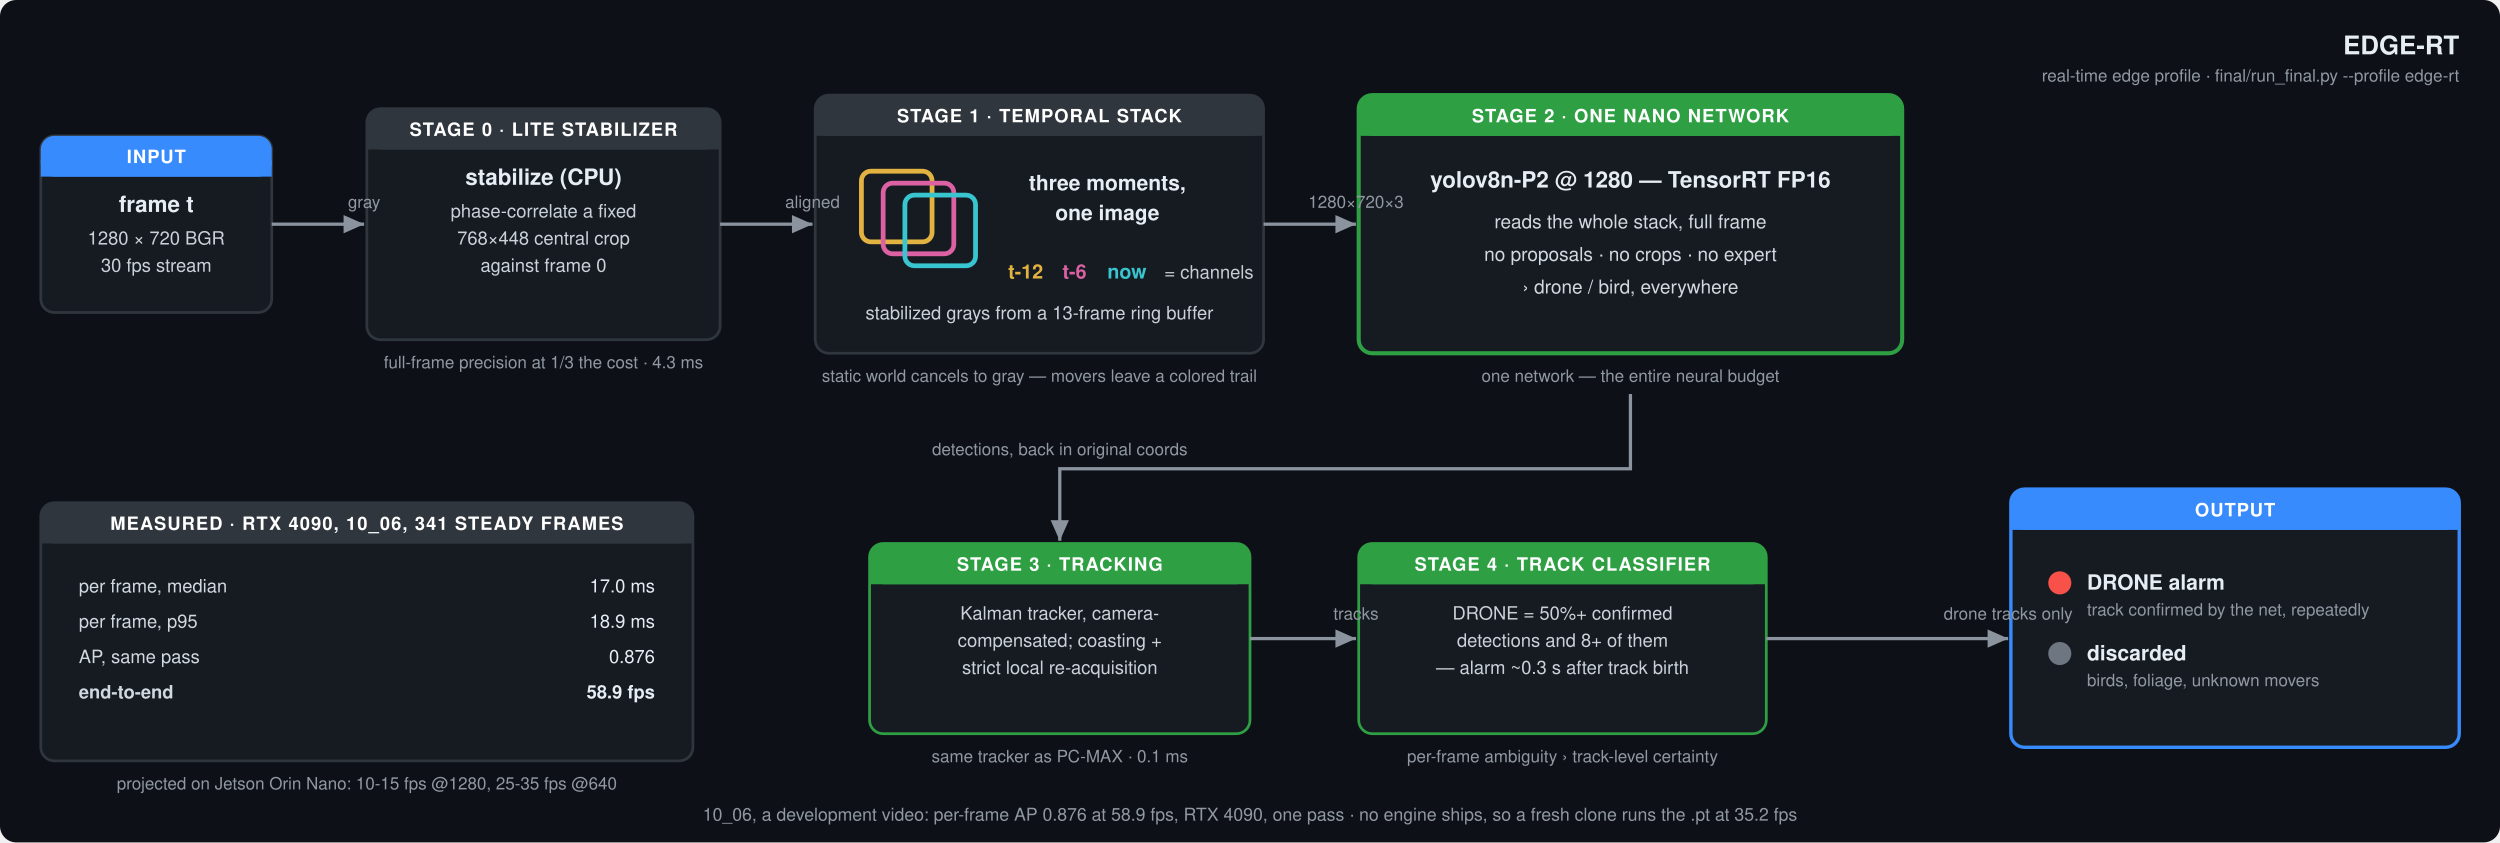
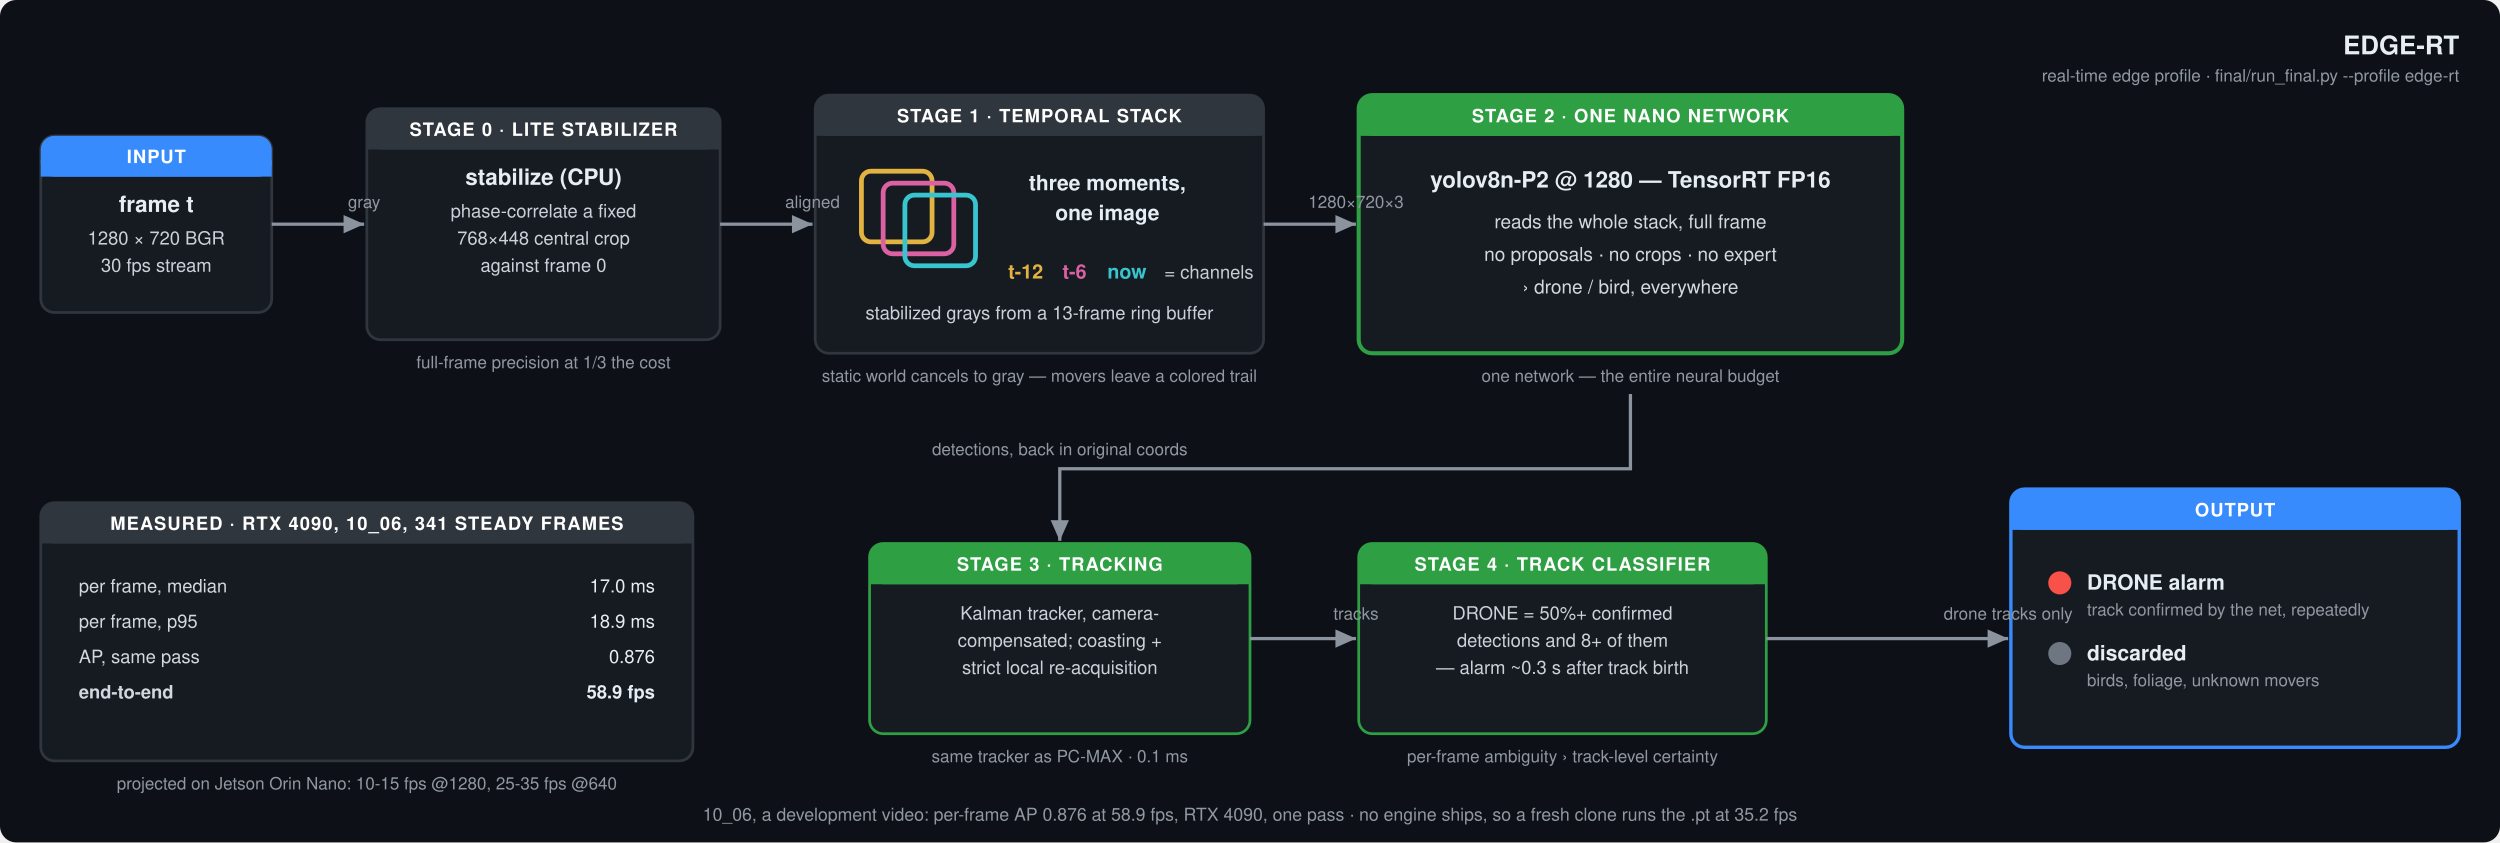
<svg xmlns="http://www.w3.org/2000/svg" width="1840" height="620" viewBox="0 0 1840 620" font-family="Segoe UI, Helvetica, Arial, sans-serif">
  <rect width="1840" height="620" fill="#0d1117" rx="12" />
  <defs>
    <marker id="ar" viewBox="0 0 10 10" refX="9" refY="5" markerWidth="7" markerHeight="7" orient="auto-start-reverse">
      <path d="M 0 1 L 9 5 L 0 9 z" fill="#8b949e" />
    </marker>
  </defs>
  <text x="1810" y="40" text-anchor="end" font-size="19" font-weight="700" fill="#e6edf3">EDGE-RT</text>
  <text x="1810" y="60" text-anchor="end" font-size="12.5" fill="#9198a1">real-time edge profile · final/run_final.py --profile edge-rt</text>
  <rect x="30" y="100" width="170" height="130" rx="10" fill="#161b22" stroke="#30363d" stroke-width="2" />
  <rect x="30" y="100" width="170" height="30" rx="10" fill="#388bfd" />
  <rect x="30" y="118" width="170" height="12" fill="#388bfd" />
  <text x="115.0" y="120" text-anchor="middle" font-size="13.5" font-weight="700" fill="#ffffff" letter-spacing="0.8">INPUT</text>
  <text x="115.0" y="156" text-anchor="middle" font-size="16.5" font-weight="700" fill="#e6edf3">frame t</text>
  <text x="115.0" y="180" text-anchor="middle" font-size="13.5" fill="#e6edf3" opacity="0.87">1280 × 720 BGR</text>
  <text x="115.0" y="200" text-anchor="middle" font-size="13.5" fill="#e6edf3" opacity="0.87">30 fps stream</text>
  <rect x="270" y="80" width="260" height="170" rx="10" fill="#161b22" stroke="#30363d" stroke-width="2" />
  <rect x="270" y="80" width="260" height="30" rx="10" fill="#30363d" />
  <rect x="270" y="98" width="260" height="12" fill="#30363d" />
  <text x="400.0" y="100" text-anchor="middle" font-size="13.5" font-weight="700" fill="#ffffff" letter-spacing="0.8">STAGE 0 · LITE STABILIZER</text>
  <text x="400.0" y="136" text-anchor="middle" font-size="16.5" font-weight="700" fill="#e6edf3">stabilize (CPU)</text>
  <text x="400.0" y="160" text-anchor="middle" font-size="13.5" fill="#e6edf3" opacity="0.87">phase-correlate a fixed</text>
  <text x="400.0" y="180" text-anchor="middle" font-size="13.5" fill="#e6edf3" opacity="0.87">768×448 central crop</text>
  <text x="400.0" y="200" text-anchor="middle" font-size="13.5" fill="#e6edf3" opacity="0.87">against frame 0</text>
-   <text x="400.0" y="271" text-anchor="middle" font-size="12.5" fill="#9198a1">full-frame precision at 1/3 the cost · 4.3 ms</text>
+   <text x="400.0" y="271" text-anchor="middle" font-size="12.5" fill="#9198a1">full-frame precision at 1/3 the cost</text>
  <rect x="600" y="70" width="330" height="190" rx="10" fill="#161b22" stroke="#30363d" stroke-width="2" />
  <rect x="600" y="70" width="330" height="30" rx="10" fill="#30363d" />
  <rect x="600" y="88" width="330" height="12" fill="#30363d" />
  <text x="765.0" y="90" text-anchor="middle" font-size="13.5" font-weight="700" fill="#ffffff" letter-spacing="0.8">STAGE 1 · TEMPORAL STACK</text>
  <rect x="634" y="126.0" width="52" height="52" rx="7" fill="none" stroke="#e3b341" stroke-width="3.5" />
  <rect x="650" y="134.8" width="52" height="52" rx="7" fill="none" stroke="#db61a2" stroke-width="3.5" />
  <rect x="666" y="143.6" width="52" height="52" rx="7" fill="none" stroke="#39c5cf" stroke-width="3.5" />
  <text x="815" y="140" text-anchor="middle" font-size="15.5" font-weight="700" fill="#e6edf3">three moments,</text>
  <text x="815" y="162" text-anchor="middle" font-size="15.5" font-weight="700" fill="#e6edf3">one image</text>
  <text x="742" y="205" font-size="14.5" font-weight="700" fill="#e3b341">t-12</text>
  <text x="782" y="205" font-size="14.5" font-weight="700" fill="#db61a2">t-6</text>
  <text x="815" y="205" font-size="14.5" font-weight="700" fill="#39c5cf">now</text>
  <text x="857" y="205" font-size="13.5" fill="#e6edf3" opacity="0.85">= channels</text>
  <text x="765.0" y="235" text-anchor="middle" font-size="13.5" fill="#e6edf3" opacity="0.87">stabilized grays from a 13-frame ring buffer</text>
  <text x="765.0" y="281" text-anchor="middle" font-size="12.5" fill="#9198a1">static world cancels to gray — movers leave a colored trail</text>
  <rect x="1000" y="70" width="400" height="190" rx="10" fill="#161b22" stroke="#2ea043" stroke-width="3" />
  <rect x="1000" y="70" width="400" height="30" rx="10" fill="#2ea043" />
  <rect x="1000" y="88" width="400" height="12" fill="#2ea043" />
  <text x="1200.0" y="90" text-anchor="middle" font-size="13.5" font-weight="700" fill="#ffffff" letter-spacing="0.8">STAGE 2 · ONE NANO NETWORK</text>
  <text x="1200.0" y="138" text-anchor="middle" font-size="16.5" font-weight="700" fill="#e6edf3">yolov8n-P2 @ 1280 — TensorRT FP16</text>
  <text x="1200.0" y="168" text-anchor="middle" font-size="14" fill="#e6edf3" opacity="0.9">reads the whole stack, full frame</text>
  <text x="1200.0" y="192" text-anchor="middle" font-size="14" fill="#e6edf3" opacity="0.9">no proposals · no crops · no expert</text>
  <text x="1200.0" y="216" text-anchor="middle" font-size="14" fill="#e6edf3" opacity="0.9">› drone / bird, everywhere</text>
  <text x="1200.0" y="281" text-anchor="middle" font-size="12.5" fill="#9198a1">one network — the entire neural budget</text>
  <rect x="30" y="370" width="480" height="190" rx="10" fill="#161b22" stroke="#30363d" stroke-width="2" />
  <rect x="30" y="370" width="480" height="30" rx="10" fill="#30363d" />
  <rect x="30" y="388" width="480" height="12" fill="#30363d" />
  <text x="270.0" y="390" text-anchor="middle" font-size="13.5" font-weight="700" fill="#ffffff" letter-spacing="0.8">MEASURED · RTX 4090, 10_06, 341 STEADY FRAMES</text>
  <text x="58" y="436" font-size="13.5" fill="#e6edf3" opacity="0.9" font-weight="400">per frame, median</text>
  <text x="482" y="436" text-anchor="end" font-size="13.5" font-weight="400" fill="#e6edf3">17.0 ms</text>
  <text x="58" y="462" font-size="13.5" fill="#e6edf3" opacity="0.9" font-weight="400">per frame, p95</text>
  <text x="482" y="462" text-anchor="end" font-size="13.5" font-weight="400" fill="#e6edf3">18.9 ms</text>
  <text x="58" y="488" font-size="13.5" fill="#e6edf3" opacity="0.9" font-weight="400">AP, same pass</text>
  <text x="482" y="488" text-anchor="end" font-size="13.5" font-weight="400" fill="#e6edf3">0.876</text>
  <text x="58" y="514" font-size="13.5" fill="#e6edf3" opacity="0.9" font-weight="700">end-to-end</text>
  <text x="482" y="514" text-anchor="end" font-size="13.5" font-weight="700" fill="#e6edf3">58.9 fps</text>
  <text x="270.0" y="581" text-anchor="middle" font-size="12.5" fill="#9198a1">projected on Jetson Orin Nano: 10-15 fps @1280, 25-35 fps @640</text>
  <rect x="640" y="400" width="280" height="140" rx="10" fill="#161b22" stroke="#2ea043" stroke-width="2" />
  <rect x="640" y="400" width="280" height="30" rx="10" fill="#2ea043" />
  <rect x="640" y="418" width="280" height="12" fill="#2ea043" />
  <text x="780.0" y="420" text-anchor="middle" font-size="13.5" font-weight="700" fill="#ffffff" letter-spacing="0.8">STAGE 3 · TRACKING</text>
  <text x="780.0" y="456" text-anchor="middle" font-size="13.5" fill="#e6edf3" opacity="0.87">Kalman tracker, camera-</text>
  <text x="780.0" y="476" text-anchor="middle" font-size="13.5" fill="#e6edf3" opacity="0.87">compensated; coasting +</text>
  <text x="780.0" y="496" text-anchor="middle" font-size="13.5" fill="#e6edf3" opacity="0.87">strict local re-acquisition</text>
  <text x="780.0" y="561" text-anchor="middle" font-size="12.5" fill="#9198a1">same tracker as PC-MAX · 0.1 ms</text>
  <rect x="1000" y="400" width="300" height="140" rx="10" fill="#161b22" stroke="#2ea043" stroke-width="2" />
  <rect x="1000" y="400" width="300" height="30" rx="10" fill="#2ea043" />
  <rect x="1000" y="418" width="300" height="12" fill="#2ea043" />
  <text x="1150.0" y="420" text-anchor="middle" font-size="13.5" font-weight="700" fill="#ffffff" letter-spacing="0.8">STAGE 4 · TRACK CLASSIFIER</text>
  <text x="1150.0" y="456" text-anchor="middle" font-size="13.5" fill="#e6edf3" opacity="0.87">DRONE = 50%+ confirmed</text>
  <text x="1150.0" y="476" text-anchor="middle" font-size="13.5" fill="#e6edf3" opacity="0.87">detections and 8+ of them</text>
  <text x="1150.0" y="496" text-anchor="middle" font-size="13.5" fill="#e6edf3" opacity="0.87">— alarm ~0.3 s after track birth</text>
  <text x="1150.0" y="561" text-anchor="middle" font-size="12.5" fill="#9198a1">per-frame ambiguity › track-level certainty</text>
  <rect x="1480" y="360" width="330" height="190" rx="10" fill="#161b22" stroke="#388bfd" stroke-width="2.5" />
  <rect x="1480" y="360" width="330" height="30" rx="10" fill="#388bfd" />
  <rect x="1480" y="378" width="330" height="12" fill="#388bfd" />
  <text x="1645.0" y="380" text-anchor="middle" font-size="13.5" font-weight="700" fill="#ffffff" letter-spacing="0.8">OUTPUT</text>
  <circle cx="1516" cy="429" r="8.5" fill="#f85149" />
  <text x="1536" y="434" font-size="15.5" font-weight="700" fill="#e6edf3">DRONE alarm</text>
  <text x="1536" y="453" font-size="12.5" fill="#9198a1">track confirmed by the net, repeatedly</text>
  <circle cx="1516" cy="481" r="8.5" fill="#6e7681" />
  <text x="1536" y="486" font-size="15.5" font-weight="700" fill="#e6edf3">discarded</text>
  <text x="1536" y="505" font-size="12.5" fill="#9198a1">birds, foliage, unknown movers</text>
  <path d="M 200 165 L 268 165" fill="none" stroke="#8b949e" stroke-width="2.4" marker-end="url(#ar)" />
  <text x="268" y="153" text-anchor="middle" font-size="12.5" fill="#9198a1">gray</text>
  <path d="M 530 165 L 598 165" fill="none" stroke="#8b949e" stroke-width="2.4" marker-end="url(#ar)" />
  <text x="598" y="153" text-anchor="middle" font-size="12.5" fill="#9198a1">aligned</text>
  <path d="M 930 165 L 998 165" fill="none" stroke="#8b949e" stroke-width="2.4" marker-end="url(#ar)" />
  <text x="998" y="153" text-anchor="middle" font-size="12.5" fill="#9198a1">1280×720×3</text>
  <path d="M 1200 290 L 1200 345 L 780 345 L 780 398" fill="none" stroke="#8b949e" stroke-width="2.4" marker-end="url(#ar)" />
  <text x="780" y="335" text-anchor="middle" font-size="12.5" fill="#9198a1">detections, back in original coords</text>
  <path d="M 920 470 L 998 470" fill="none" stroke="#8b949e" stroke-width="2.4" marker-end="url(#ar)" />
  <text x="998" y="456" text-anchor="middle" font-size="12.5" fill="#9198a1">tracks</text>
  <path d="M 1300 470 L 1478 470" fill="none" stroke="#8b949e" stroke-width="2.4" marker-end="url(#ar)" />
  <text x="1478" y="456" text-anchor="middle" font-size="12.5" fill="#9198a1">drone tracks only</text>
  <text x="920.0" y="604" text-anchor="middle" font-size="13" fill="#9198a1">10_06, a development video: per-frame AP 0.876 at 58.9 fps, RTX 4090, one pass · no engine ships, so a fresh clone runs the .pt at 35.2 fps</text>
</svg>
